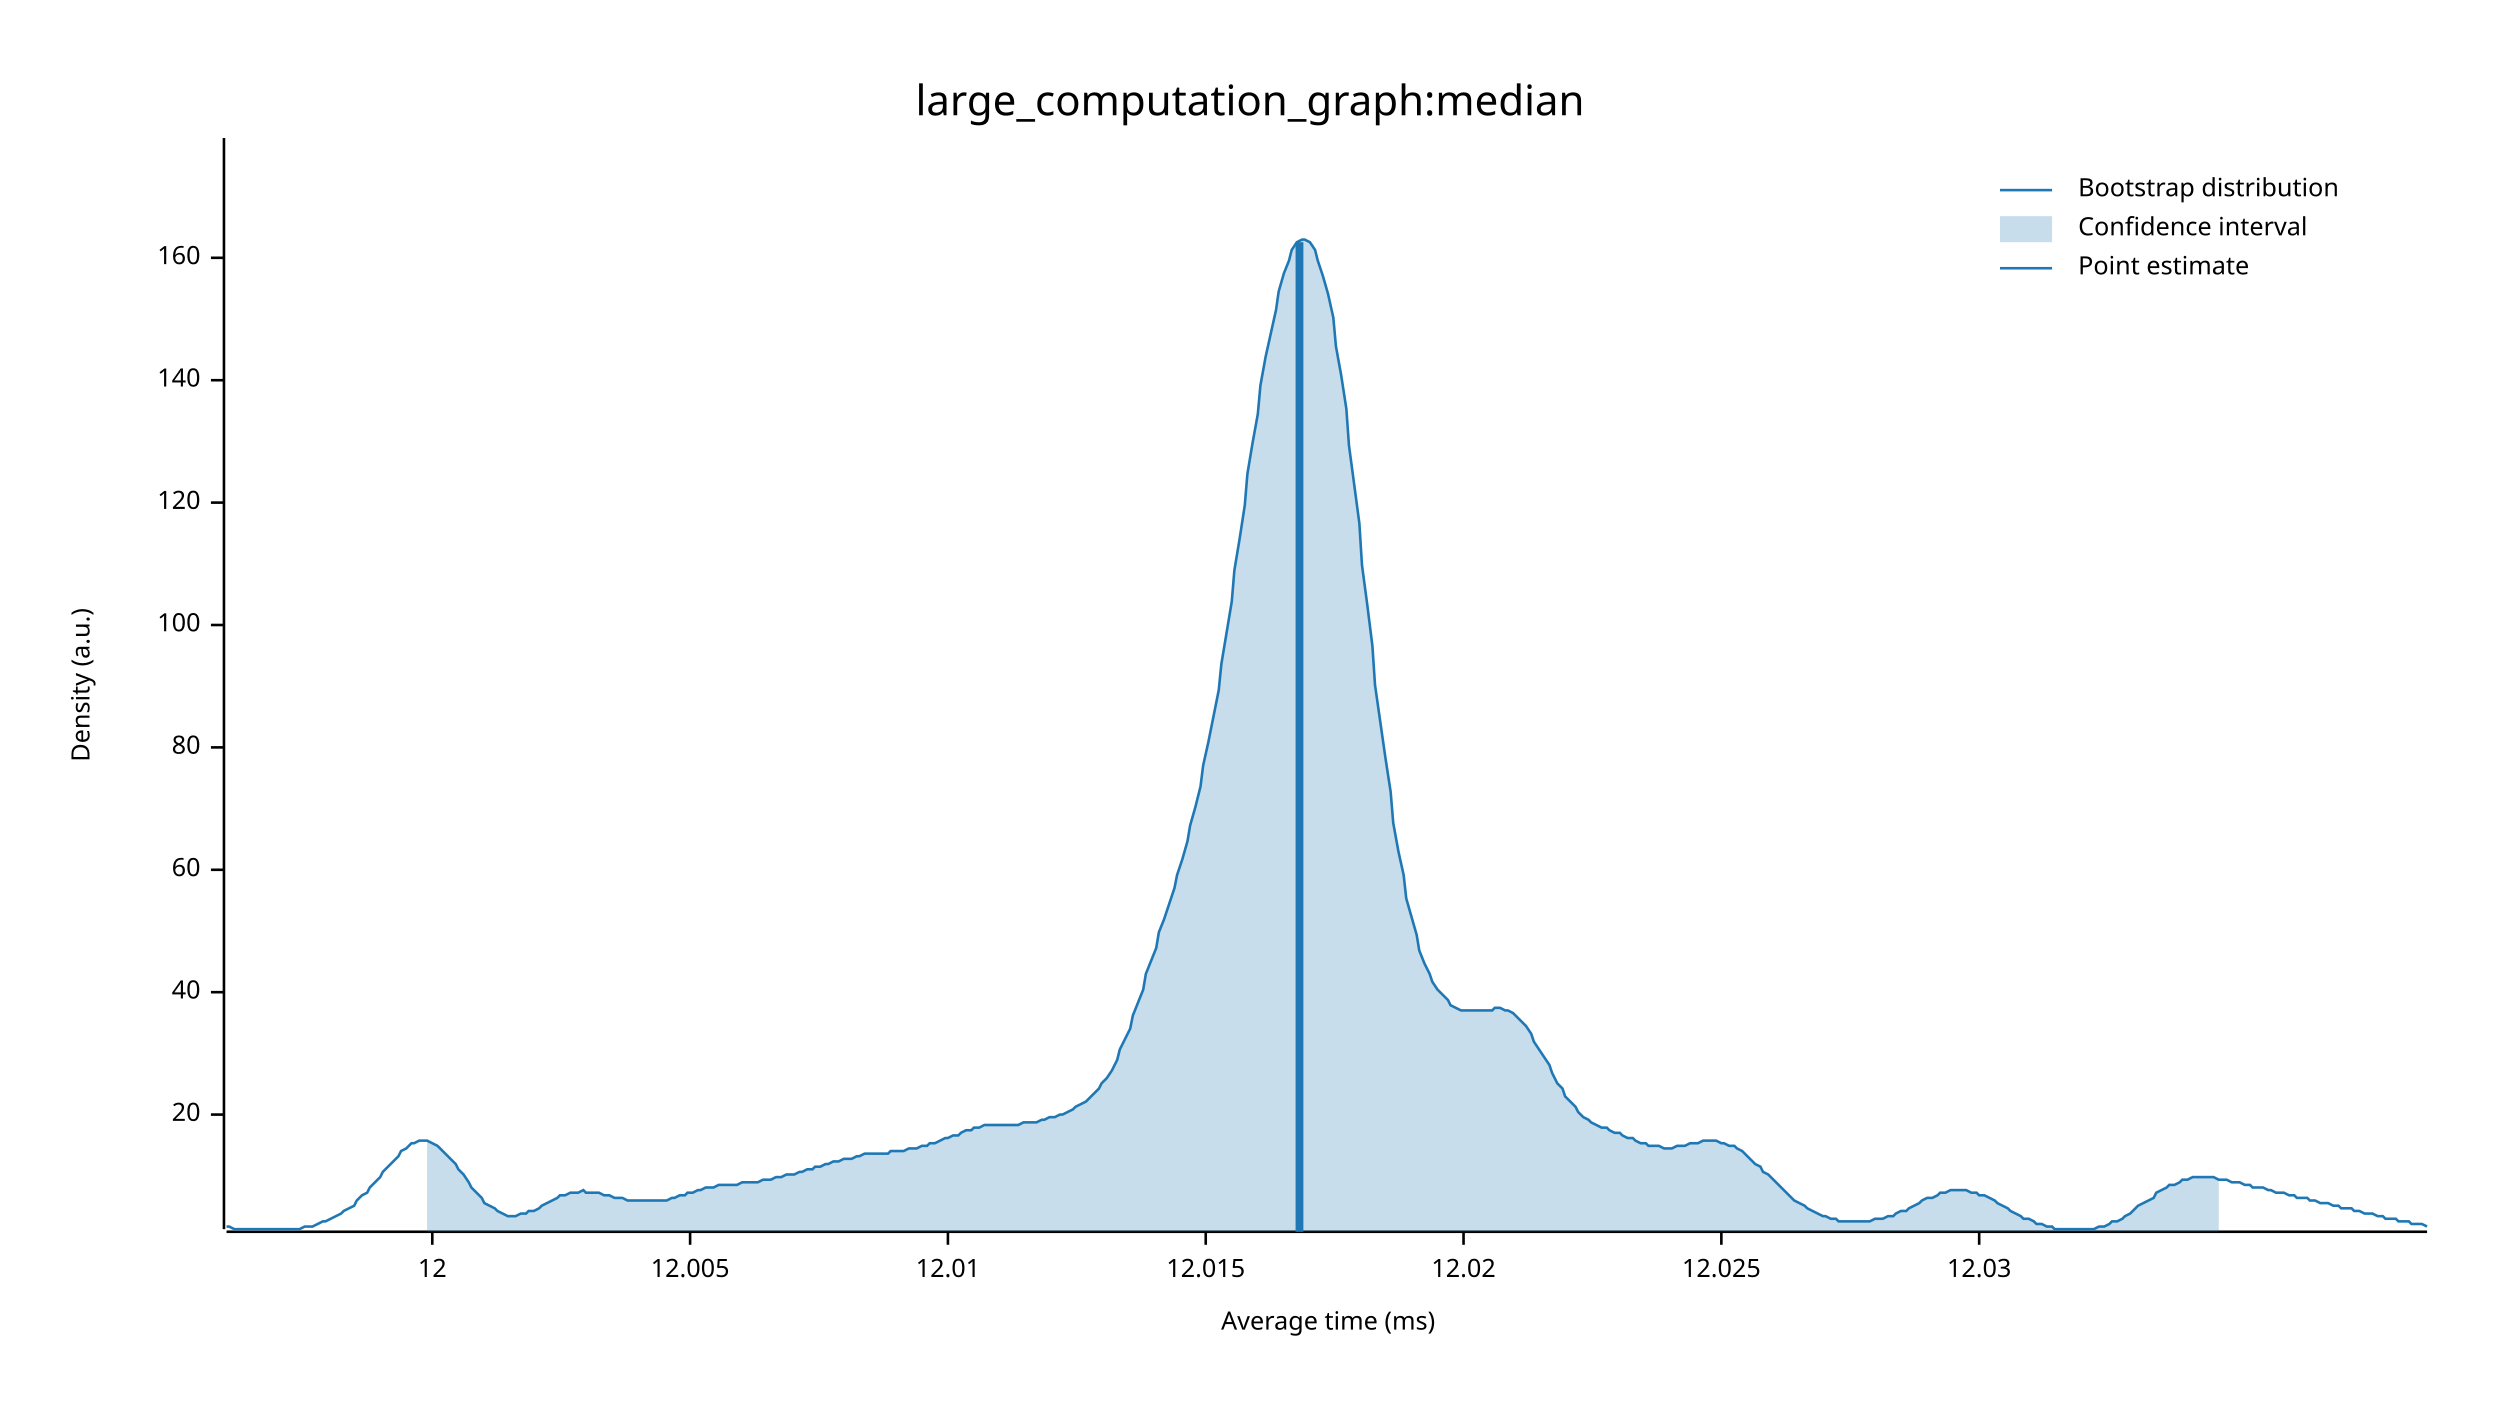
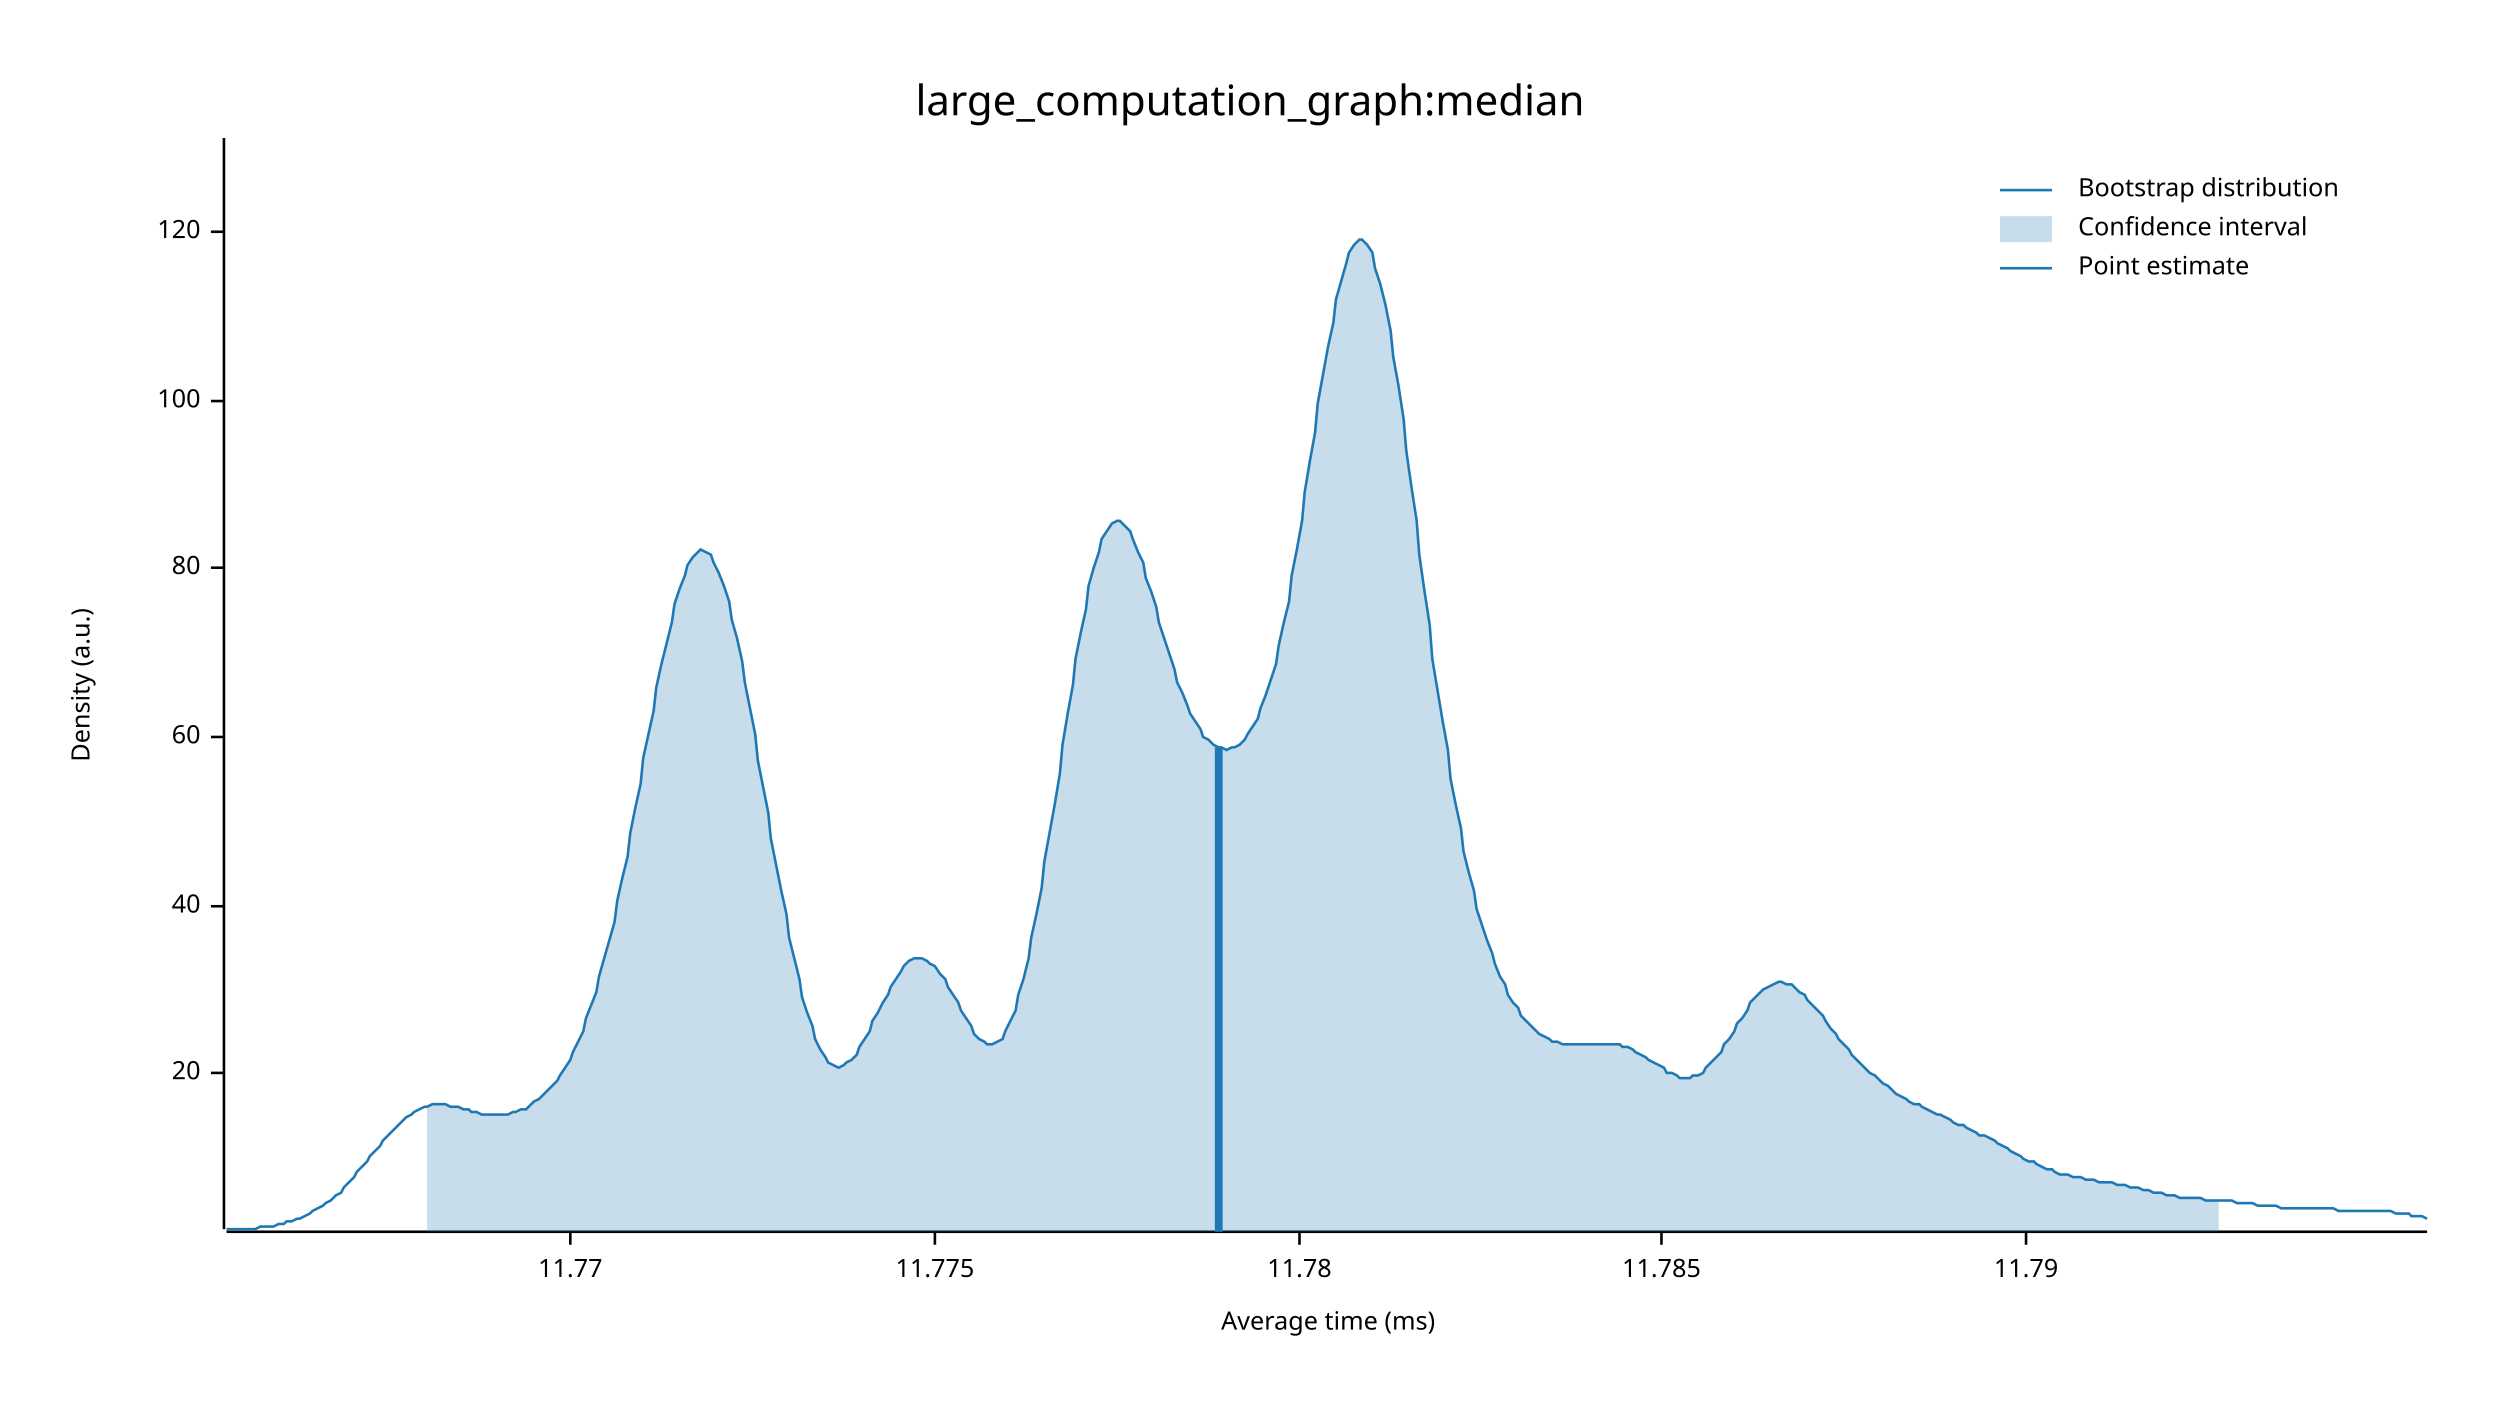
<svg xmlns="http://www.w3.org/2000/svg" width="960" height="540" viewBox="0 0 960 540">
  <text x="480" y="32" dy="0.76em" text-anchor="middle" font-family="sans-serif" font-size="16.129" opacity="1" fill="#000000">
large_computation_graph:median
</text>
  <text x="27" y="263" dy="0.76em" text-anchor="middle" font-family="sans-serif" font-size="9.677" opacity="1" fill="#000000" transform="rotate(270, 27, 263)">
Density (a.u.)
</text>
  <text x="510" y="513" dy="-0.5ex" text-anchor="middle" font-family="sans-serif" font-size="9.677" opacity="1" fill="#000000">
Average time (ms)
</text>
  <polyline fill="none" opacity="1" stroke="#000000" stroke-width="1" points="86,53 86,472 " />
-   <text x="77" y="428" dy="0.5ex" text-anchor="end" font-family="sans-serif" font-size="9.677" opacity="1" fill="#000000">
+   <text x="77" y="412" dy="0.5ex" text-anchor="end" font-family="sans-serif" font-size="9.677" opacity="1" fill="#000000">
20
</text>
-   <polyline fill="none" opacity="1" stroke="#000000" stroke-width="1" points="81,428 86,428 " />
-   <text x="77" y="381" dy="0.5ex" text-anchor="end" font-family="sans-serif" font-size="9.677" opacity="1" fill="#000000">
+   <polyline fill="none" opacity="1" stroke="#000000" stroke-width="1" points="81,412 86,412 " />
+   <text x="77" y="348" dy="0.5ex" text-anchor="end" font-family="sans-serif" font-size="9.677" opacity="1" fill="#000000">
40
</text>
-   <polyline fill="none" opacity="1" stroke="#000000" stroke-width="1" points="81,381 86,381 " />
-   <text x="77" y="334" dy="0.5ex" text-anchor="end" font-family="sans-serif" font-size="9.677" opacity="1" fill="#000000">
+   <polyline fill="none" opacity="1" stroke="#000000" stroke-width="1" points="81,348 86,348 " />
+   <text x="77" y="283" dy="0.5ex" text-anchor="end" font-family="sans-serif" font-size="9.677" opacity="1" fill="#000000">
60
</text>
-   <polyline fill="none" opacity="1" stroke="#000000" stroke-width="1" points="81,334 86,334 " />
-   <text x="77" y="287" dy="0.5ex" text-anchor="end" font-family="sans-serif" font-size="9.677" opacity="1" fill="#000000">
+   <polyline fill="none" opacity="1" stroke="#000000" stroke-width="1" points="81,283 86,283 " />
+   <text x="77" y="218" dy="0.5ex" text-anchor="end" font-family="sans-serif" font-size="9.677" opacity="1" fill="#000000">
80
</text>
-   <polyline fill="none" opacity="1" stroke="#000000" stroke-width="1" points="81,287 86,287 " />
-   <text x="77" y="240" dy="0.5ex" text-anchor="end" font-family="sans-serif" font-size="9.677" opacity="1" fill="#000000">
+   <polyline fill="none" opacity="1" stroke="#000000" stroke-width="1" points="81,218 86,218 " />
+   <text x="77" y="154" dy="0.5ex" text-anchor="end" font-family="sans-serif" font-size="9.677" opacity="1" fill="#000000">
100
</text>
-   <polyline fill="none" opacity="1" stroke="#000000" stroke-width="1" points="81,240 86,240 " />
-   <text x="77" y="193" dy="0.5ex" text-anchor="end" font-family="sans-serif" font-size="9.677" opacity="1" fill="#000000">
+   <polyline fill="none" opacity="1" stroke="#000000" stroke-width="1" points="81,154 86,154 " />
+   <text x="77" y="89" dy="0.5ex" text-anchor="end" font-family="sans-serif" font-size="9.677" opacity="1" fill="#000000">
120
</text>
-   <polyline fill="none" opacity="1" stroke="#000000" stroke-width="1" points="81,193 86,193 " />
-   <text x="77" y="146" dy="0.5ex" text-anchor="end" font-family="sans-serif" font-size="9.677" opacity="1" fill="#000000">
- 140
+   <polyline fill="none" opacity="1" stroke="#000000" stroke-width="1" points="81,89 86,89 " />
+   <polyline fill="none" opacity="1" stroke="#000000" stroke-width="1" points="87,473 932,473 " />
+   <text x="219" y="483" dy="0.76em" text-anchor="middle" font-family="sans-serif" font-size="9.677" opacity="1" fill="#000000">
+ 11.77
</text>
-   <polyline fill="none" opacity="1" stroke="#000000" stroke-width="1" points="81,146 86,146 " />
-   <text x="77" y="99" dy="0.5ex" text-anchor="end" font-family="sans-serif" font-size="9.677" opacity="1" fill="#000000">
- 160
+   <polyline fill="none" opacity="1" stroke="#000000" stroke-width="1" points="219,473 219,478 " />
+   <text x="359" y="483" dy="0.76em" text-anchor="middle" font-family="sans-serif" font-size="9.677" opacity="1" fill="#000000">
+ 11.775
</text>
-   <polyline fill="none" opacity="1" stroke="#000000" stroke-width="1" points="81,99 86,99 " />
-   <polyline fill="none" opacity="1" stroke="#000000" stroke-width="1" points="87,473 932,473 " />
-   <text x="166" y="483" dy="0.76em" text-anchor="middle" font-family="sans-serif" font-size="9.677" opacity="1" fill="#000000">
- 12
+   <polyline fill="none" opacity="1" stroke="#000000" stroke-width="1" points="359,473 359,478 " />
+   <text x="499" y="483" dy="0.76em" text-anchor="middle" font-family="sans-serif" font-size="9.677" opacity="1" fill="#000000">
+ 11.78
</text>
-   <polyline fill="none" opacity="1" stroke="#000000" stroke-width="1" points="166,473 166,478 " />
-   <text x="265" y="483" dy="0.76em" text-anchor="middle" font-family="sans-serif" font-size="9.677" opacity="1" fill="#000000">
- 12.005
+   <polyline fill="none" opacity="1" stroke="#000000" stroke-width="1" points="499,473 499,478 " />
+   <text x="638" y="483" dy="0.76em" text-anchor="middle" font-family="sans-serif" font-size="9.677" opacity="1" fill="#000000">
+ 11.785
</text>
-   <polyline fill="none" opacity="1" stroke="#000000" stroke-width="1" points="265,473 265,478 " />
-   <text x="364" y="483" dy="0.76em" text-anchor="middle" font-family="sans-serif" font-size="9.677" opacity="1" fill="#000000">
- 12.01
+   <polyline fill="none" opacity="1" stroke="#000000" stroke-width="1" points="638,473 638,478 " />
+   <text x="778" y="483" dy="0.76em" text-anchor="middle" font-family="sans-serif" font-size="9.677" opacity="1" fill="#000000">
+ 11.79
</text>
-   <polyline fill="none" opacity="1" stroke="#000000" stroke-width="1" points="364,473 364,478 " />
-   <text x="463" y="483" dy="0.76em" text-anchor="middle" font-family="sans-serif" font-size="9.677" opacity="1" fill="#000000">
- 12.015
- </text>
-   <polyline fill="none" opacity="1" stroke="#000000" stroke-width="1" points="463,473 463,478 " />
-   <text x="562" y="483" dy="0.76em" text-anchor="middle" font-family="sans-serif" font-size="9.677" opacity="1" fill="#000000">
- 12.02
- </text>
-   <polyline fill="none" opacity="1" stroke="#000000" stroke-width="1" points="562,473 562,478 " />
-   <text x="661" y="483" dy="0.76em" text-anchor="middle" font-family="sans-serif" font-size="9.677" opacity="1" fill="#000000">
- 12.025
- </text>
-   <polyline fill="none" opacity="1" stroke="#000000" stroke-width="1" points="661,473 661,478 " />
-   <text x="760" y="483" dy="0.76em" text-anchor="middle" font-family="sans-serif" font-size="9.677" opacity="1" fill="#000000">
- 12.03
- </text>
-   <polyline fill="none" opacity="1" stroke="#000000" stroke-width="1" points="760,473 760,478 " />
-   <polyline fill="none" opacity="1" stroke="#1F78B4" stroke-width="1" points="87,471 88,471 90,472 92,472 93,472 95,472 97,472 98,472 100,472 102,472 103,472 105,472 107,472 109,472 110,472 112,472 114,472 115,472 117,471 119,471 120,471 122,470 124,469 125,469 127,468 129,467 131,466 132,465 134,464 136,463 137,461 139,459 141,458 142,456 144,454 146,452 147,450 149,448 151,446 153,444 154,442 156,441 158,439 159,439 161,438 163,438 164,438 166,439 168,440 169,441 171,443 173,445 175,447 176,449 178,451 180,454 181,456 183,458 185,460 186,462 188,463 190,464 191,465 193,466 195,467 197,467 198,467 200,466 202,466 203,465 205,465 207,464 208,463 210,462 212,461 214,460 215,459 217,459 219,458 220,458 222,458 224,457 225,458 227,458 229,458 230,458 232,459 234,459 236,460 237,460 239,460 241,461 242,461 244,461 246,461 247,461 249,461 251,461 252,461 254,461 256,461 258,460 259,460 261,459 263,459 264,458 266,458 268,457 269,457 271,456 273,456 274,456 276,455 278,455 280,455 281,455 283,455 285,454 286,454 288,454 290,454 291,454 293,453 295,453 296,453 298,452 300,452 302,451 303,451 305,451 307,450 308,450 310,449 312,449 313,448 315,448 317,447 318,447 320,446 322,446 324,445 325,445 327,445 329,444 330,444 332,443 334,443 335,443 337,443 339,443 341,443 342,442 344,442 346,442 347,442 349,441 351,441 352,441 354,440 356,440 357,439 359,439 361,438 363,437 364,437 366,436 368,436 369,435 371,434 373,434 374,433 376,433 378,432 379,432 381,432 383,432 385,432 386,432 388,432 390,432 391,432 393,431 395,431 396,431 398,431 400,430 401,430 403,429 405,429 407,428 408,428 410,427 412,426 413,425 415,424 417,423 418,422 420,420 422,418 423,416 425,414 427,411 429,407 430,403 432,399 434,395 435,390 437,385 439,380 440,374 442,369 444,364 445,358 447,353 449,347 451,341 452,336 454,330 456,323 457,317 459,310 461,302 462,294 464,285 466,275 468,265 469,255 471,243 473,231 474,219 476,207 478,194 479,182 481,170 483,159 484,148 486,137 488,128 490,119 491,112 493,105 495,100 496,96 498,93 500,92 501,92 503,93 505,96 506,100 508,106 510,113 512,122 513,133 515,144 517,157 518,171 520,186 522,201 523,217 525,232 527,248 528,263 530,277 532,291 534,304 535,316 537,327 539,336 540,345 542,352 544,359 545,365 547,370 549,374 550,377 552,380 554,382 556,384 557,386 559,387 561,388 562,388 564,388 566,388 567,388 569,388 571,388 573,388 574,387 576,387 578,388 579,388 581,389 583,391 584,392 586,394 588,397 589,400 591,403 593,406 595,409 596,412 598,416 600,418 601,421 603,423 605,425 606,427 608,429 610,430 611,431 613,432 615,433 617,433 618,434 620,435 622,435 623,436 625,437 627,437 628,438 630,439 632,439 633,440 635,440 637,440 639,441 640,441 642,441 644,440 645,440 647,440 649,439 650,439 652,439 654,438 655,438 657,438 659,438 661,439 662,439 664,440 666,440 667,441 669,442 671,444 672,445 674,447 676,448 677,450 679,451 681,453 683,455 684,456 686,458 688,460 689,461 691,462 693,463 694,464 696,465 698,466 700,467 701,467 703,468 705,468 706,469 708,469 710,469 711,469 713,469 715,469 716,469 718,469 720,468 722,468 723,468 725,467 727,467 728,466 730,465 732,465 733,464 735,463 737,462 738,461 740,460 742,460 744,459 745,458 747,458 749,457 750,457 752,457 754,457 755,457 757,458 759,458 760,459 762,459 764,460 766,461 767,462 769,463 771,464 772,465 774,466 776,467 777,468 779,468 781,469 782,470 784,470 786,471 788,471 789,472 791,472 793,472 794,472 796,472 798,472 799,472 801,472 803,472 804,472 806,471 808,471 810,470 811,469 813,469 815,468 816,467 818,466 820,464 821,463 823,462 825,461 827,460 828,458 830,457 832,456 833,455 835,455 837,454 838,453 840,453 842,452 843,452 845,452 847,452 849,452 850,452 852,453 854,453 855,453 857,454 859,454 860,454 862,455 864,455 865,456 867,456 869,456 871,457 872,457 874,458 876,458 877,458 879,459 881,459 882,460 884,460 886,460 887,461 889,461 891,462 893,462 894,462 896,463 898,463 899,464 901,464 903,464 904,465 906,465 908,466 909,466 911,466 913,467 915,467 916,468 918,468 920,468 921,469 923,469 925,469 926,470 928,470 930,470 932,471 " />
-   <polygon opacity="0.25" fill="#1F78B4" points="164,438 166,439 168,440 169,441 171,443 173,445 175,447 176,449 178,451 180,454 181,456 183,458 185,460 186,462 188,463 190,464 191,465 193,466 195,467 197,467 198,467 200,466 202,466 203,465 205,465 207,464 208,463 210,462 212,461 214,460 215,459 217,459 219,458 220,458 222,458 224,457 225,458 227,458 229,458 230,458 232,459 234,459 236,460 237,460 239,460 241,461 242,461 244,461 246,461 247,461 249,461 251,461 252,461 254,461 256,461 258,460 259,460 261,459 263,459 264,458 266,458 268,457 269,457 271,456 273,456 274,456 276,455 278,455 280,455 281,455 283,455 285,454 286,454 288,454 290,454 291,454 293,453 295,453 296,453 298,452 300,452 302,451 303,451 305,451 307,450 308,450 310,449 312,449 313,448 315,448 317,447 318,447 320,446 322,446 324,445 325,445 327,445 329,444 330,444 332,443 334,443 335,443 337,443 339,443 341,443 342,442 344,442 346,442 347,442 349,441 351,441 352,441 354,440 356,440 357,439 359,439 361,438 363,437 364,437 366,436 368,436 369,435 371,434 373,434 374,433 376,433 378,432 379,432 381,432 383,432 385,432 386,432 388,432 390,432 391,432 393,431 395,431 396,431 398,431 400,430 401,430 403,429 405,429 407,428 408,428 410,427 412,426 413,425 415,424 417,423 418,422 420,420 422,418 423,416 425,414 427,411 429,407 430,403 432,399 434,395 435,390 437,385 439,380 440,374 442,369 444,364 445,358 447,353 449,347 451,341 452,336 454,330 456,323 457,317 459,310 461,302 462,294 464,285 466,275 468,265 469,255 471,243 473,231 474,219 476,207 478,194 479,182 481,170 483,159 484,148 486,137 488,128 490,119 491,112 493,105 495,100 496,96 498,93 500,92 501,92 503,93 505,96 506,100 508,106 510,113 512,122 513,133 515,144 517,157 518,171 520,186 522,201 523,217 525,232 527,248 528,263 530,277 532,291 534,304 535,316 537,327 539,336 540,345 542,352 544,359 545,365 547,370 549,374 550,377 552,380 554,382 556,384 557,386 559,387 561,388 562,388 564,388 566,388 567,388 569,388 571,388 573,388 574,387 576,387 578,388 579,388 581,389 583,391 584,392 586,394 588,397 589,400 591,403 593,406 595,409 596,412 598,416 600,418 601,421 603,423 605,425 606,427 608,429 610,430 611,431 613,432 615,433 617,433 618,434 620,435 622,435 623,436 625,437 627,437 628,438 630,439 632,439 633,440 635,440 637,440 639,441 640,441 642,441 644,440 645,440 647,440 649,439 650,439 652,439 654,438 655,438 657,438 659,438 661,439 662,439 664,440 666,440 667,441 669,442 671,444 672,445 674,447 676,448 677,450 679,451 681,453 683,455 684,456 686,458 688,460 689,461 691,462 693,463 694,464 696,465 698,466 700,467 701,467 703,468 705,468 706,469 708,469 710,469 711,469 713,469 715,469 716,469 718,469 720,468 722,468 723,468 725,467 727,467 728,466 730,465 732,465 733,464 735,463 737,462 738,461 740,460 742,460 744,459 745,458 747,458 749,457 750,457 752,457 754,457 755,457 757,458 759,458 760,459 762,459 764,460 766,461 767,462 769,463 771,464 772,465 774,466 776,467 777,468 779,468 781,469 782,470 784,470 786,471 788,471 789,472 791,472 793,472 794,472 796,472 798,472 799,472 801,472 803,472 804,472 806,471 808,471 810,470 811,469 813,469 815,468 816,467 818,466 820,464 821,463 823,462 825,461 827,460 828,458 830,457 832,456 833,455 835,455 837,454 838,453 840,453 842,452 843,452 845,452 847,452 849,452 850,452 852,453 852,473 164,473 " />
-   <polyline fill="none" opacity="1" stroke="#1F78B4" stroke-width="3" points="499,473 499,93 " />
+   <polyline fill="none" opacity="1" stroke="#000000" stroke-width="1" points="778,473 778,478 " />
+   <polyline fill="none" opacity="1" stroke="#1F78B4" stroke-width="1" points="87,472 88,472 90,472 92,472 93,472 95,472 97,472 98,472 100,471 102,471 103,471 105,471 107,470 109,470 110,469 112,469 114,468 115,468 117,467 119,466 120,465 122,464 124,463 125,462 127,461 129,459 131,458 132,456 134,454 136,452 137,450 139,448 141,446 142,444 144,442 146,440 147,438 149,436 151,434 153,432 154,431 156,429 158,428 159,427 161,426 163,425 164,425 166,424 168,424 169,424 171,424 173,425 175,425 176,425 178,426 180,426 181,427 183,427 185,428 186,428 188,428 190,428 191,428 193,428 195,428 197,427 198,427 200,426 202,426 203,425 205,423 207,422 208,421 210,419 212,417 214,415 215,413 217,410 219,407 220,404 222,400 224,396 225,391 227,386 229,381 230,375 232,368 234,361 236,354 237,346 239,337 241,329 242,320 244,310 246,301 247,291 249,282 251,273 252,264 254,255 256,247 258,239 259,232 261,226 263,221 264,217 266,214 268,212 269,211 271,212 273,213 274,216 276,220 278,225 280,231 281,238 283,245 285,254 286,262 288,272 290,282 291,292 293,302 295,312 296,322 298,332 300,342 302,351 303,360 305,368 307,376 308,383 310,389 312,394 313,399 315,403 317,406 318,408 320,409 322,410 324,409 325,408 327,407 329,405 330,402 332,399 334,396 335,392 337,389 339,385 341,382 342,379 344,376 346,373 347,371 349,369 351,368 352,368 354,368 356,369 357,370 359,371 361,374 363,376 364,379 366,382 368,385 369,388 371,391 373,394 374,397 376,399 378,400 379,401 381,401 383,400 385,399 386,396 388,392 390,388 391,382 393,376 395,368 396,360 398,351 400,341 401,331 403,320 405,309 407,297 408,286 410,274 412,263 413,253 415,243 417,234 418,225 420,218 422,212 423,207 425,204 427,201 429,200 430,200 432,202 434,204 435,207 437,212 439,216 440,222 442,227 444,233 445,239 447,245 449,251 451,257 452,262 454,266 456,271 457,274 459,277 461,280 462,283 464,284 466,286 468,287 469,287 471,288 473,287 474,287 476,286 478,284 479,282 481,279 483,276 484,272 486,267 488,261 490,255 491,248 493,239 495,231 496,221 498,211 500,200 501,189 503,177 505,166 506,155 508,144 510,133 512,124 513,115 515,108 517,101 518,97 520,94 522,92 523,92 525,94 527,97 528,103 530,109 532,117 534,127 535,137 537,148 539,161 540,173 542,187 544,200 545,213 547,227 549,240 550,253 552,265 554,277 556,288 557,299 559,309 561,318 562,327 564,335 566,342 567,349 569,355 571,361 573,366 574,370 576,375 578,378 579,382 581,385 583,387 584,390 586,392 588,394 589,395 591,397 593,398 595,399 596,400 598,400 600,401 601,401 603,401 605,401 606,401 608,401 610,401 611,401 613,401 615,401 617,401 618,401 620,401 622,401 623,402 625,402 627,403 628,404 630,405 632,406 633,407 635,408 637,409 639,410 640,412 642,412 644,413 645,414 647,414 649,414 650,413 652,413 654,412 655,410 657,408 659,406 661,404 662,401 664,399 666,396 667,393 669,391 671,388 672,385 674,383 676,381 677,380 679,379 681,378 683,377 684,377 686,378 688,378 689,379 691,381 693,382 694,384 696,386 698,388 700,390 701,392 703,395 705,397 706,399 708,401 710,403 711,405 713,407 715,409 716,410 718,412 720,413 722,415 723,416 725,417 727,419 728,420 730,421 732,422 733,423 735,424 737,424 738,425 740,426 742,427 744,428 745,428 747,429 749,430 750,431 752,432 754,432 755,433 757,434 759,435 760,436 762,436 764,437 766,438 767,439 769,440 771,441 772,442 774,443 776,444 777,445 779,446 781,446 782,447 784,448 786,449 788,449 789,450 791,451 793,451 794,451 796,452 798,452 799,452 801,453 803,453 804,453 806,454 808,454 810,454 811,454 813,455 815,455 816,455 818,456 820,456 821,456 823,457 825,457 827,458 828,458 830,458 832,459 833,459 835,459 837,460 838,460 840,460 842,460 843,460 845,460 847,461 849,461 850,461 852,461 854,461 855,461 857,461 859,462 860,462 862,462 864,462 865,462 867,463 869,463 871,463 872,463 874,463 876,464 877,464 879,464 881,464 882,464 884,464 886,464 887,464 889,464 891,464 893,464 894,464 896,464 898,465 899,465 901,465 903,465 904,465 906,465 908,465 909,465 911,465 913,465 915,465 916,465 918,465 920,466 921,466 923,466 925,466 926,467 928,467 930,467 932,468 " />
+   <polygon opacity="0.25" fill="#1F78B4" points="164,425 166,424 168,424 169,424 171,424 173,425 175,425 176,425 178,426 180,426 181,427 183,427 185,428 186,428 188,428 190,428 191,428 193,428 195,428 197,427 198,427 200,426 202,426 203,425 205,423 207,422 208,421 210,419 212,417 214,415 215,413 217,410 219,407 220,404 222,400 224,396 225,391 227,386 229,381 230,375 232,368 234,361 236,354 237,346 239,337 241,329 242,320 244,310 246,301 247,291 249,282 251,273 252,264 254,255 256,247 258,239 259,232 261,226 263,221 264,217 266,214 268,212 269,211 271,212 273,213 274,216 276,220 278,225 280,231 281,238 283,245 285,254 286,262 288,272 290,282 291,292 293,302 295,312 296,322 298,332 300,342 302,351 303,360 305,368 307,376 308,383 310,389 312,394 313,399 315,403 317,406 318,408 320,409 322,410 324,409 325,408 327,407 329,405 330,402 332,399 334,396 335,392 337,389 339,385 341,382 342,379 344,376 346,373 347,371 349,369 351,368 352,368 354,368 356,369 357,370 359,371 361,374 363,376 364,379 366,382 368,385 369,388 371,391 373,394 374,397 376,399 378,400 379,401 381,401 383,400 385,399 386,396 388,392 390,388 391,382 393,376 395,368 396,360 398,351 400,341 401,331 403,320 405,309 407,297 408,286 410,274 412,263 413,253 415,243 417,234 418,225 420,218 422,212 423,207 425,204 427,201 429,200 430,200 432,202 434,204 435,207 437,212 439,216 440,222 442,227 444,233 445,239 447,245 449,251 451,257 452,262 454,266 456,271 457,274 459,277 461,280 462,283 464,284 466,286 468,287 469,287 471,288 473,287 474,287 476,286 478,284 479,282 481,279 483,276 484,272 486,267 488,261 490,255 491,248 493,239 495,231 496,221 498,211 500,200 501,189 503,177 505,166 506,155 508,144 510,133 512,124 513,115 515,108 517,101 518,97 520,94 522,92 523,92 525,94 527,97 528,103 530,109 532,117 534,127 535,137 537,148 539,161 540,173 542,187 544,200 545,213 547,227 549,240 550,253 552,265 554,277 556,288 557,299 559,309 561,318 562,327 564,335 566,342 567,349 569,355 571,361 573,366 574,370 576,375 578,378 579,382 581,385 583,387 584,390 586,392 588,394 589,395 591,397 593,398 595,399 596,400 598,400 600,401 601,401 603,401 605,401 606,401 608,401 610,401 611,401 613,401 615,401 617,401 618,401 620,401 622,401 623,402 625,402 627,403 628,404 630,405 632,406 633,407 635,408 637,409 639,410 640,412 642,412 644,413 645,414 647,414 649,414 650,413 652,413 654,412 655,410 657,408 659,406 661,404 662,401 664,399 666,396 667,393 669,391 671,388 672,385 674,383 676,381 677,380 679,379 681,378 683,377 684,377 686,378 688,378 689,379 691,381 693,382 694,384 696,386 698,388 700,390 701,392 703,395 705,397 706,399 708,401 710,403 711,405 713,407 715,409 716,410 718,412 720,413 722,415 723,416 725,417 727,419 728,420 730,421 732,422 733,423 735,424 737,424 738,425 740,426 742,427 744,428 745,428 747,429 749,430 750,431 752,432 754,432 755,433 757,434 759,435 760,436 762,436 764,437 766,438 767,439 769,440 771,441 772,442 774,443 776,444 777,445 779,446 781,446 782,447 784,448 786,449 788,449 789,450 791,451 793,451 794,451 796,452 798,452 799,452 801,453 803,453 804,453 806,454 808,454 810,454 811,454 813,455 815,455 816,455 818,456 820,456 821,456 823,457 825,457 827,458 828,458 830,458 832,459 833,459 835,459 837,460 838,460 840,460 842,460 843,460 845,460 847,461 849,461 850,461 852,461 852,473 164,473 " />
+   <polyline fill="none" opacity="1" stroke="#1F78B4" stroke-width="3" points="468,473 468,287 " />
  <text x="798" y="68" dy="0.76em" text-anchor="start" font-family="sans-serif" font-size="9.677" opacity="1" fill="#000000">
Bootstrap distribution
</text>
  <text x="798" y="83" dy="0.76em" text-anchor="start" font-family="sans-serif" font-size="9.677" opacity="1" fill="#000000">
Confidence interval
</text>
  <text x="798" y="98" dy="0.76em" text-anchor="start" font-family="sans-serif" font-size="9.677" opacity="1" fill="#000000">
Point estimate
</text>
  <polyline fill="none" opacity="1" stroke="#1F78B4" stroke-width="1" points="768,73 788,73 " />
  <rect x="768" y="83" width="20" height="10" opacity="0.25" fill="#1F78B4" stroke="none" />
  <polyline fill="none" opacity="1" stroke="#1F78B4" stroke-width="1" points="768,103 788,103 " />
</svg>
